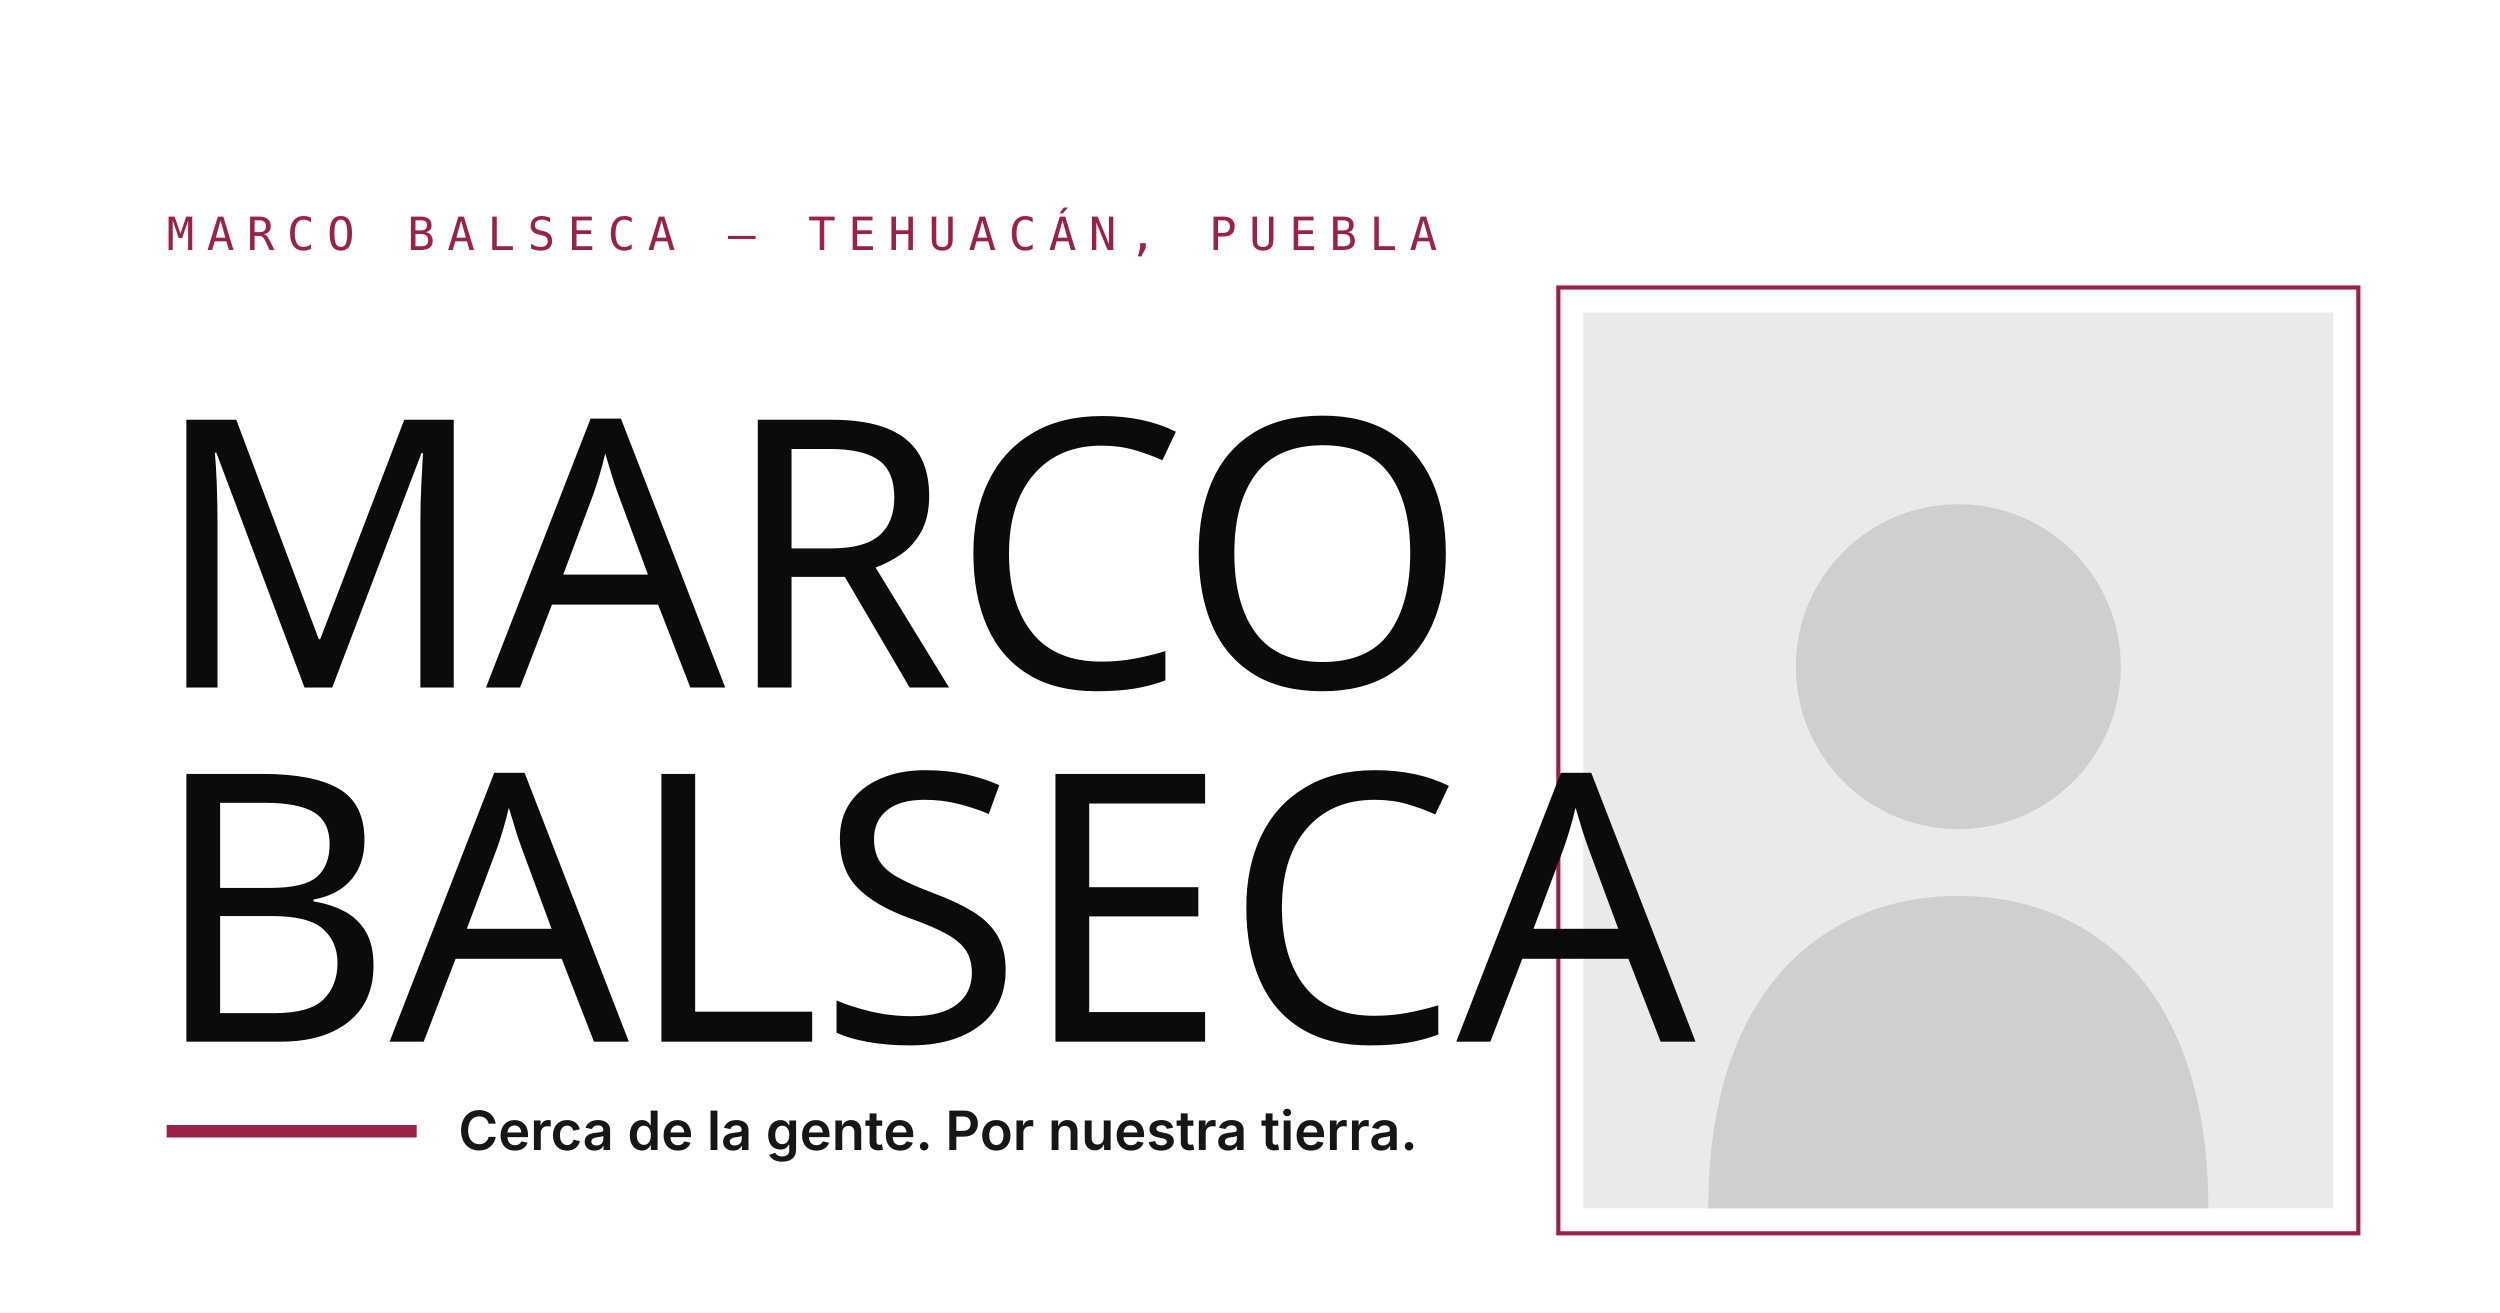
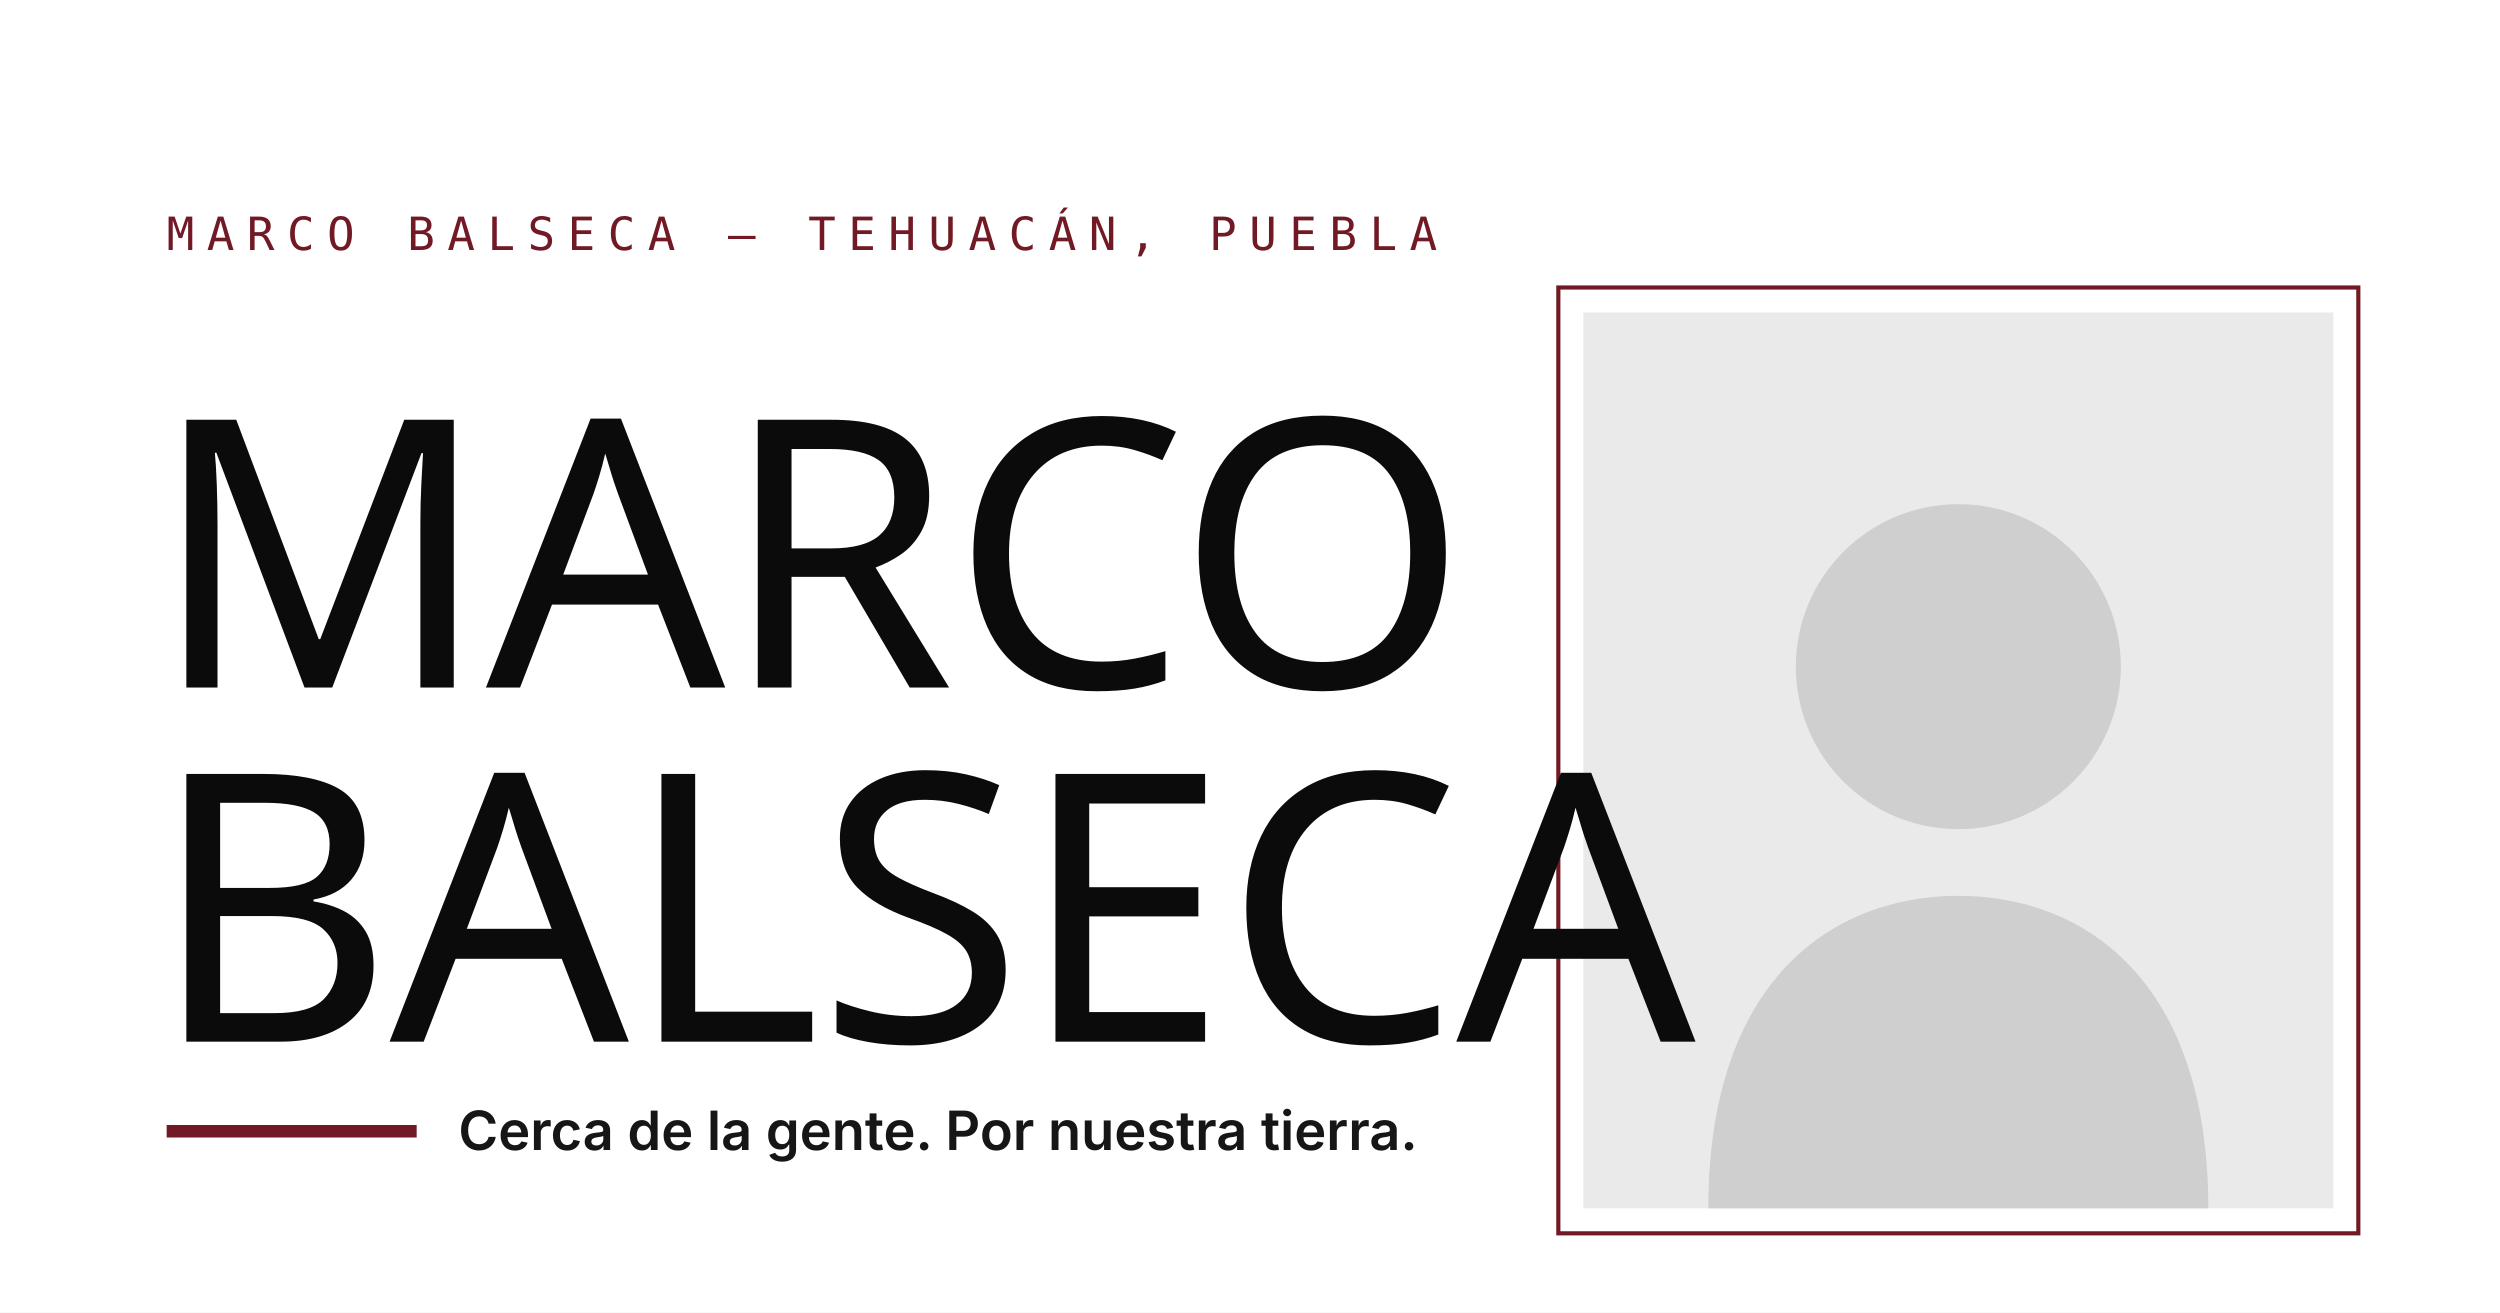
<svg xmlns="http://www.w3.org/2000/svg" viewBox="0 0 1200 630" width="1200" height="630">
  <rect width="1200" height="630" fill="#FFFFFF" />
  <rect x="760" y="150" width="360" height="430" fill="#EAEAEA" />
  <circle cx="940" cy="320" r="78" fill="#CFCFCF" />
  <path d="M820 580 C 820 470, 880 430, 940 430 C 1000 430, 1060 470, 1060 580 Z" fill="#CFCFCF" />
-   <rect x="748" y="138" width="384" height="454" fill="none" stroke="#9B2247" stroke-width="2" />
-   <text x="80" y="120" font-family="'JetBrains Mono', monospace" font-size="22" letter-spacing="6" fill="#9B2247">MARCO BALSECA — TEHUACÁN, PUEBLA</text>
+   <rect x="748" y="138" width="384" height="454" fill="none" stroke="#711924" stroke-width="2" />
+   <text x="80" y="120" font-family="'JetBrains Mono', monospace" font-size="22" letter-spacing="6" fill="#711924">MARCO BALSECA — TEHUACÁN, PUEBLA</text>
  <text x="72" y="330" font-family="'League Spartan', sans-serif" font-size="180" fill="#0B0B0B" letter-spacing="-2">MARCO</text>
  <text x="72" y="500" font-family="'League Spartan', sans-serif" font-size="180" fill="#0B0B0B" letter-spacing="-2">BALSECA</text>
-   <rect x="80" y="540" width="120" height="6" fill="#9B2247" />
+   <rect x="80" y="540" width="120" height="6" fill="#711924" />
  <text x="220" y="552" font-family="Inter, sans-serif" font-size="26" font-weight="600" fill="#161616">Cerca de la gente. Por nuestra tierra.</text>
</svg>
